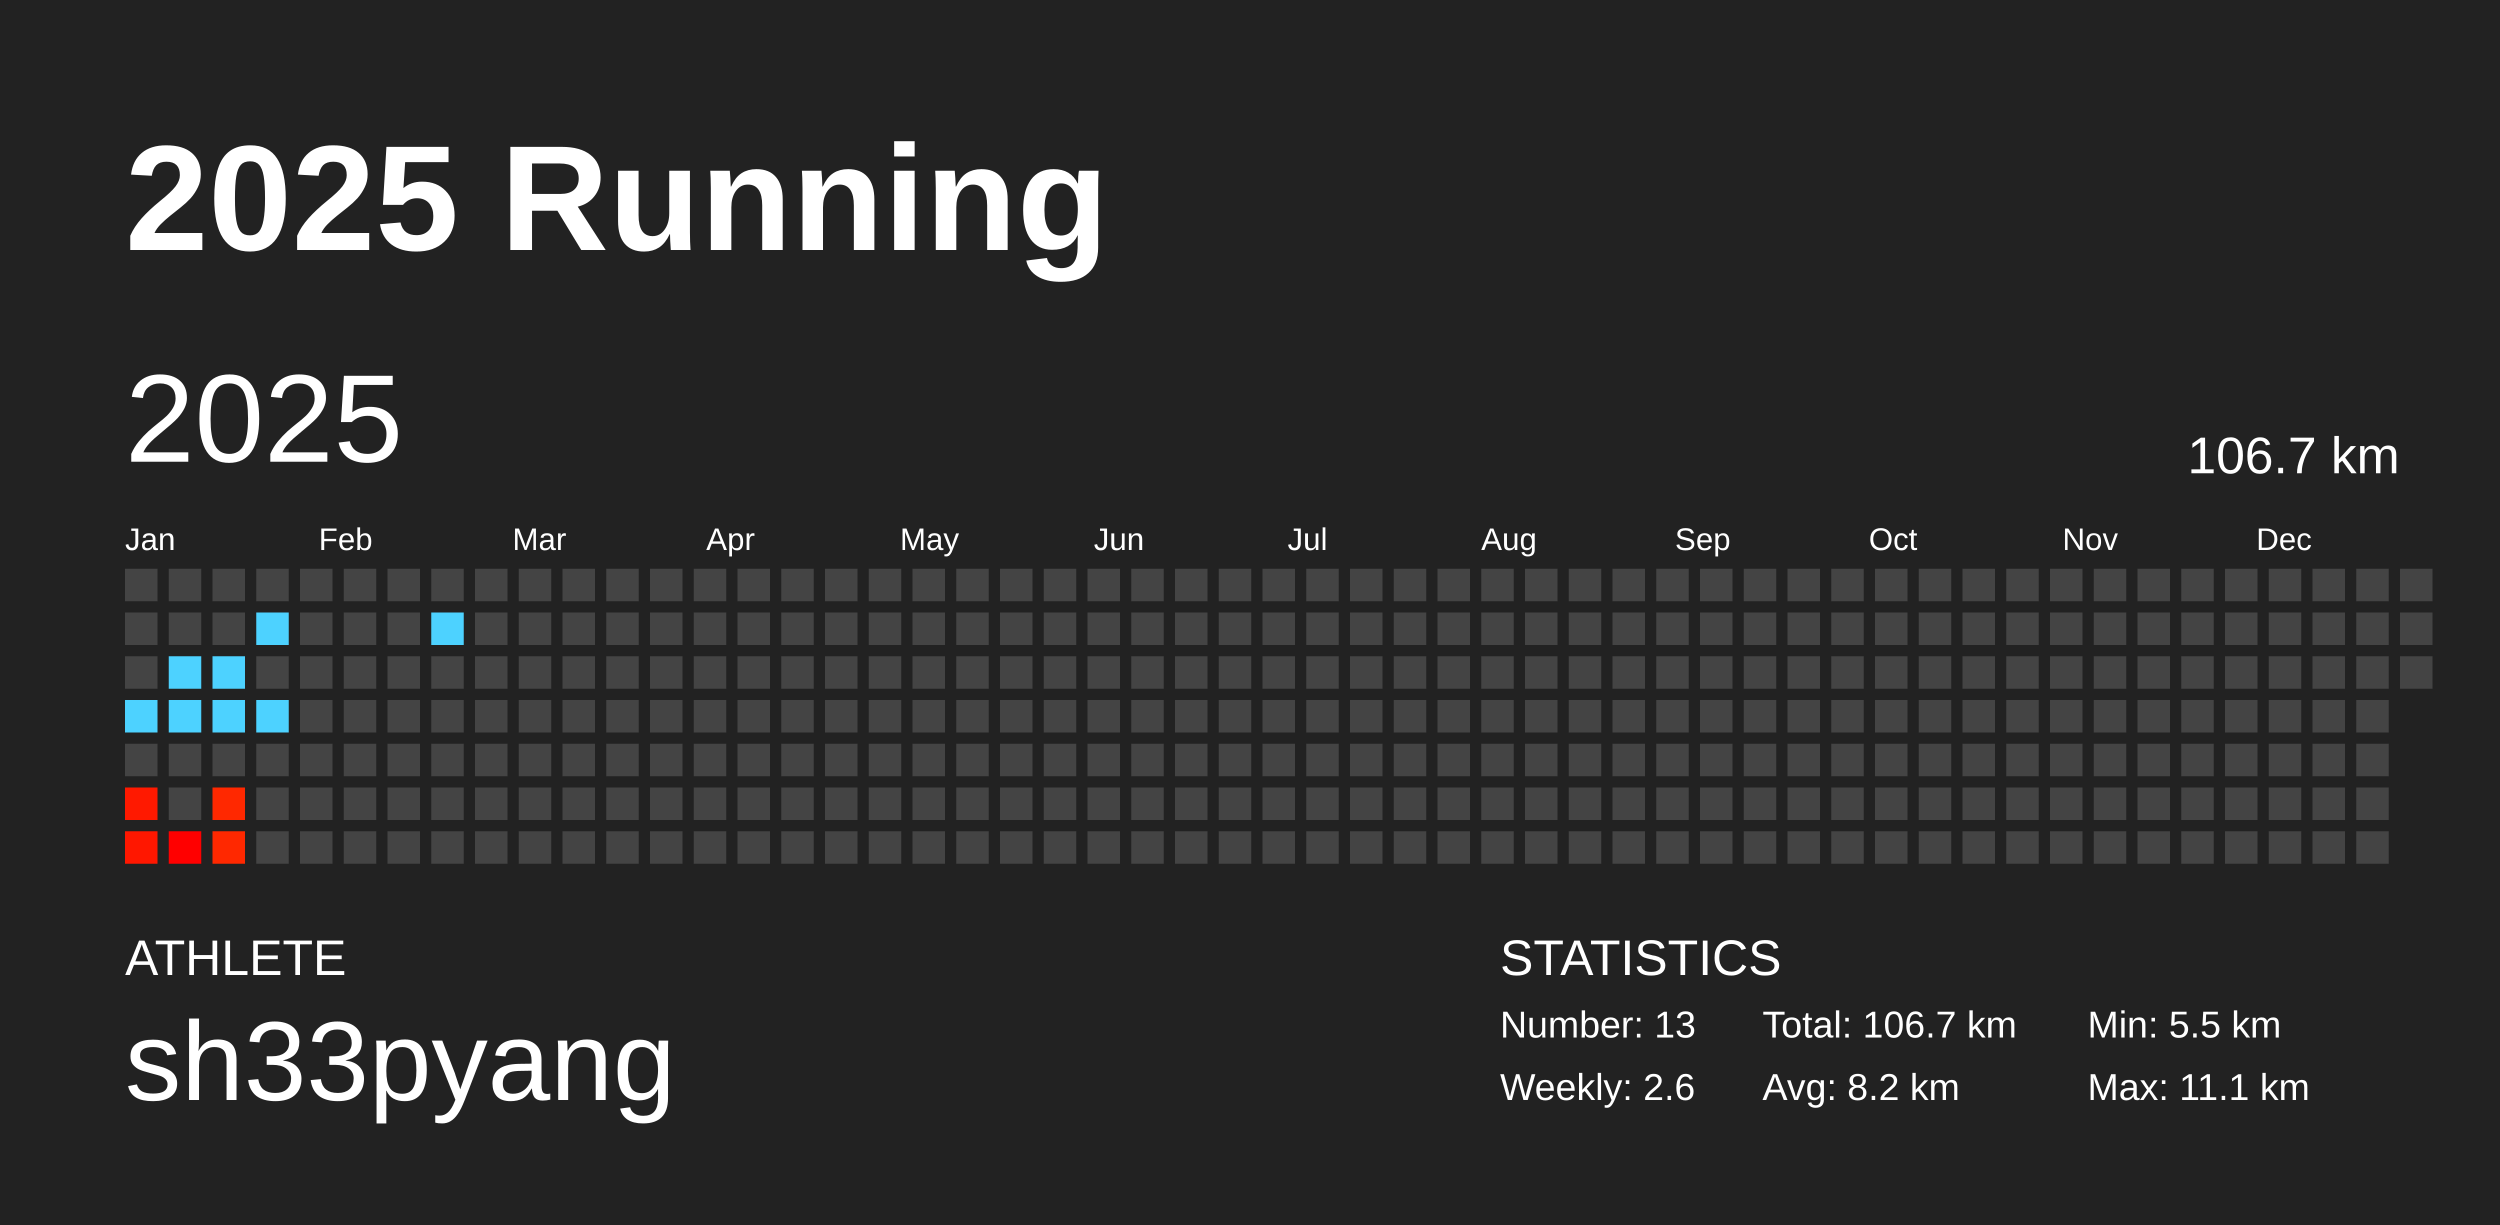
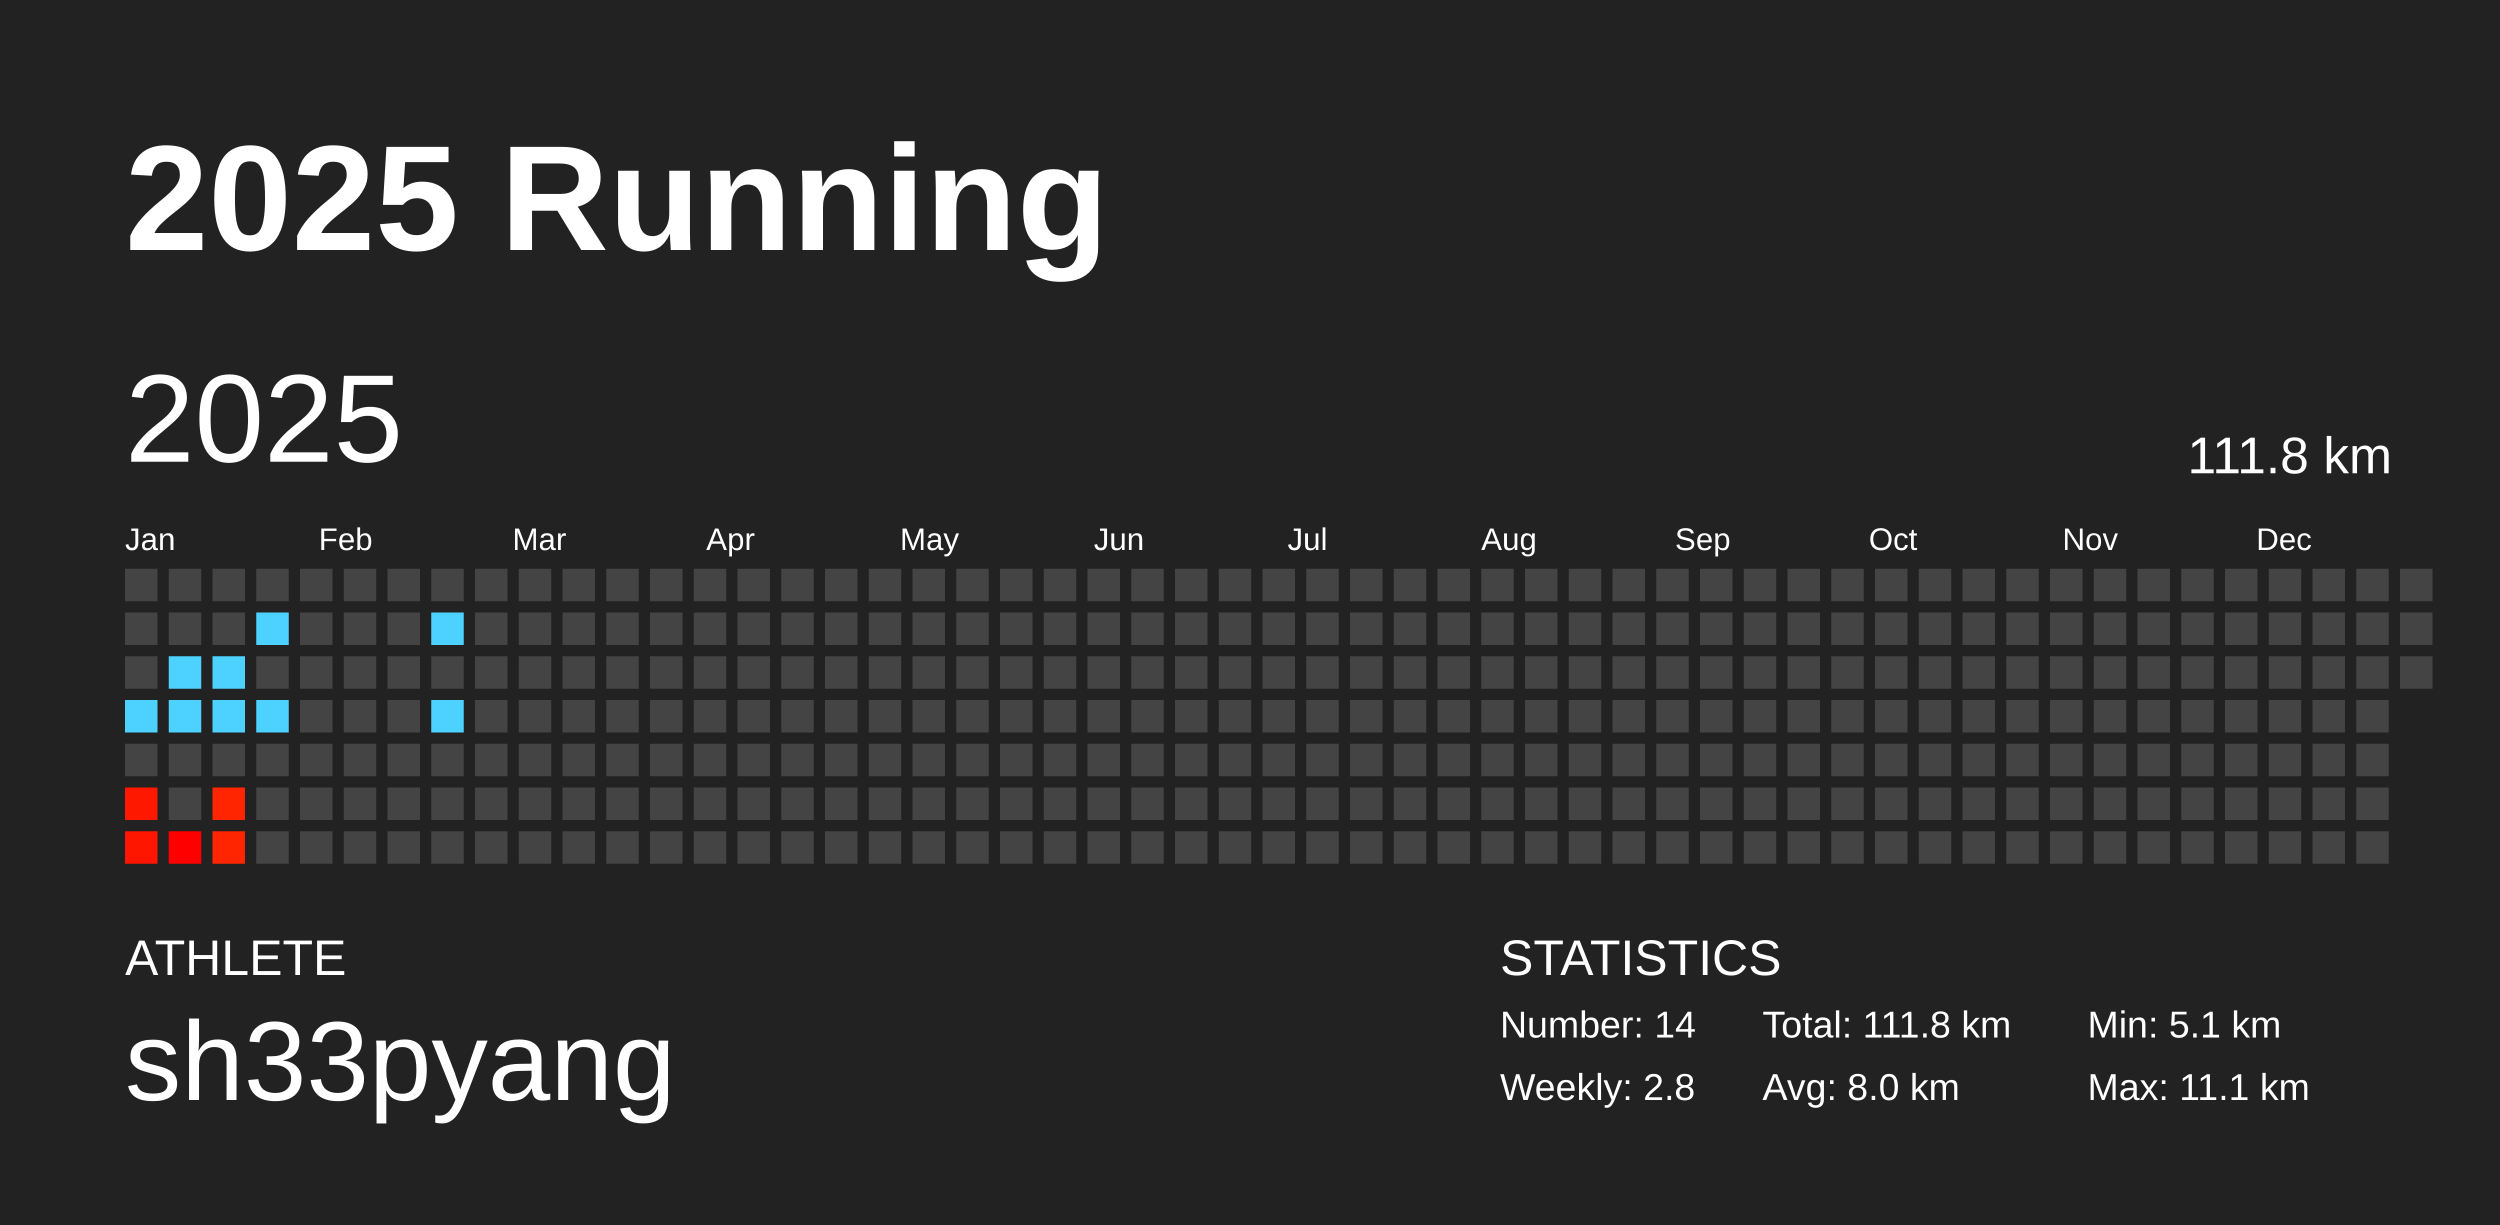
<svg xmlns="http://www.w3.org/2000/svg" baseProfile="full" height="98mm" version="1.1" viewBox="0,0,200,98" width="200mm">
  <defs />
  <rect fill="#222222" height="98" width="200" x="0" y="0" />
  <text fill="#FFFFFF" style="font-size:12px; font-family:Arial; font-weight:bold;" x="10" y="20">2025 Running</text>
  <text fill="#FFFFFF" style="font-size:4px; font-family:Arial" x="10" y="78">ATHLETE</text>
  <text fill="#FFFFFF" style="font-size:9px; font-family:Arial" x="10" y="88">sh33pyang</text>
  <text fill="#FFFFFF" style="font-size:4px; font-family:Arial" x="120" y="78">STATISTICS</text>
-   <text fill="#FFFFFF" style="font-size:3px; font-family:Arial" x="120" y="83">Number: 13</text>
-   <text fill="#FFFFFF" style="font-size:3px; font-family:Arial" x="120" y="88">Weekly: 2.6</text>
-   <text fill="#FFFFFF" style="font-size:3px; font-family:Arial" x="141" y="83">Total: 106.7 km</text>
-   <text fill="#FFFFFF" style="font-size:3px; font-family:Arial" x="141" y="88">Avg: 8.2 km</text>
-   <text fill="#FFFFFF" style="font-size:3px; font-family:Arial" x="167" y="83">Min: 5.5 km</text>
+   <text fill="#FFFFFF" style="font-size:3px; font-family:Arial" x="120" y="83">Number: 14</text>
+   <text fill="#FFFFFF" style="font-size:3px; font-family:Arial" x="120" y="88">Weekly: 2.8</text>
+   <text fill="#FFFFFF" style="font-size:3px; font-family:Arial" x="141" y="83">Total: 111.8 km</text>
+   <text fill="#FFFFFF" style="font-size:3px; font-family:Arial" x="141" y="88">Avg: 8.0 km</text>
+   <text fill="#FFFFFF" style="font-size:3px; font-family:Arial" x="167" y="83">Min: 5.1 km</text>
  <text fill="#FFFFFF" style="font-size:3px; font-family:Arial" x="167" y="88">Max: 11.1 km</text>
  <text dominant-baseline="hanging" fill="#FFFFFF" style="font-size:10.0px; font-family:Arial;" x="10" y="30">2025</text>
-   <text dominant-baseline="hanging" fill="#FFFFFF" style="font-size:4.125px; font-family:Arial;" x="175" y="35">106.7 km</text>
+   <text dominant-baseline="hanging" fill="#FFFFFF" style="font-size:4.125px; font-family:Arial;" x="175" y="35">111.8 km</text>
  <text fill="#FFFFFF" style="font-size:2.5px; font-family:Arial" x="10.0" y="44">Jan</text>
  <text fill="#FFFFFF" style="font-size:2.5px; font-family:Arial" x="25.5" y="44">Feb</text>
  <text fill="#FFFFFF" style="font-size:2.5px; font-family:Arial" x="41.0" y="44">Mar</text>
  <text fill="#FFFFFF" style="font-size:2.5px; font-family:Arial" x="56.5" y="44">Apr</text>
  <text fill="#FFFFFF" style="font-size:2.5px; font-family:Arial" x="72.0" y="44">May</text>
  <text fill="#FFFFFF" style="font-size:2.5px; font-family:Arial" x="87.5" y="44">Jun</text>
  <text fill="#FFFFFF" style="font-size:2.5px; font-family:Arial" x="103.0" y="44">Jul</text>
  <text fill="#FFFFFF" style="font-size:2.5px; font-family:Arial" x="118.5" y="44">Aug</text>
  <text fill="#FFFFFF" style="font-size:2.5px; font-family:Arial" x="134.0" y="44">Sep</text>
  <text fill="#FFFFFF" style="font-size:2.5px; font-family:Arial" x="149.5" y="44">Oct</text>
  <text fill="#FFFFFF" style="font-size:2.5px; font-family:Arial" x="165.0" y="44">Nov</text>
  <text fill="#FFFFFF" style="font-size:2.5px; font-family:Arial" x="180.5" y="44">Dec</text>
  <rect fill="#444444" height="2.6" width="2.6" x="10.0" y="45.5" />
  <rect fill="#444444" height="2.6" width="2.6" x="10.0" y="49.0" />
  <rect fill="#444444" height="2.6" width="2.6" x="10.0" y="52.5" />
  <rect fill="#4dd2ff" height="2.6" width="2.6" x="10.0" y="56.0" />
  <rect fill="#444444" height="2.6" width="2.6" x="10.0" y="59.5" />
-   <rect fill="#ff1900" height="2.6" width="2.6" x="10.0" y="63.0" />
-   <rect fill="#ff1700" height="2.6" width="2.6" x="10.0" y="66.5" />
+   <rect fill="#ff1800" height="2.6" width="2.6" x="10.0" y="63.0" />
+   <rect fill="#ff1600" height="2.6" width="2.6" x="10.0" y="66.5" />
  <rect fill="#444444" height="2.6" width="2.6" x="13.5" y="45.5" />
  <rect fill="#444444" height="2.6" width="2.6" x="13.5" y="49.0" />
  <rect fill="#4dd2ff" height="2.6" width="2.6" x="13.5" y="52.5" />
  <rect fill="#4dd2ff" height="2.6" width="2.6" x="13.5" y="56.0" />
  <rect fill="#444444" height="2.6" width="2.6" x="13.5" y="59.5" />
  <rect fill="#444444" height="2.6" width="2.6" x="13.5" y="63.0" />
  <rect fill="#ff0000" height="2.6" width="2.6" x="13.5" y="66.5" />
  <rect fill="#444444" height="2.6" width="2.6" x="17.0" y="45.5" />
  <rect fill="#444444" height="2.6" width="2.6" x="17.0" y="49.0" />
  <rect fill="#4dd2ff" height="2.6" width="2.6" x="17.0" y="52.5" />
  <rect fill="#4dd2ff" height="2.6" width="2.6" x="17.0" y="56.0" />
  <rect fill="#444444" height="2.6" width="2.6" x="17.0" y="59.5" />
-   <rect fill="#ff2800" height="2.6" width="2.6" x="17.0" y="63.0" />
-   <rect fill="#ff2800" height="2.6" width="2.6" x="17.0" y="66.5" />
+   <rect fill="#ff2500" height="2.6" width="2.6" x="17.0" y="63.0" />
+   <rect fill="#ff2500" height="2.6" width="2.6" x="17.0" y="66.5" />
  <rect fill="#444444" height="2.6" width="2.6" x="20.5" y="45.5" />
  <rect fill="#4dd2ff" height="2.6" width="2.6" x="20.5" y="49.0" />
  <rect fill="#444444" height="2.6" width="2.6" x="20.5" y="52.5" />
  <rect fill="#4dd2ff" height="2.6" width="2.6" x="20.5" y="56.0" />
  <rect fill="#444444" height="2.6" width="2.6" x="20.5" y="59.5" />
  <rect fill="#444444" height="2.6" width="2.6" x="20.5" y="63.0" />
  <rect fill="#444444" height="2.6" width="2.6" x="20.5" y="66.5" />
  <rect fill="#444444" height="2.6" width="2.6" x="24.0" y="45.5" />
  <rect fill="#444444" height="2.6" width="2.6" x="24.0" y="49.0" />
  <rect fill="#444444" height="2.6" width="2.6" x="24.0" y="52.5" />
  <rect fill="#444444" height="2.6" width="2.6" x="24.0" y="56.0" />
  <rect fill="#444444" height="2.6" width="2.6" x="24.0" y="59.5" />
  <rect fill="#444444" height="2.6" width="2.6" x="24.0" y="63.0" />
  <rect fill="#444444" height="2.6" width="2.6" x="24.0" y="66.5" />
  <rect fill="#444444" height="2.6" width="2.6" x="27.5" y="45.5" />
  <rect fill="#444444" height="2.6" width="2.6" x="27.5" y="49.0" />
  <rect fill="#444444" height="2.6" width="2.6" x="27.5" y="52.5" />
  <rect fill="#444444" height="2.6" width="2.6" x="27.5" y="56.0" />
  <rect fill="#444444" height="2.6" width="2.6" x="27.5" y="59.5" />
  <rect fill="#444444" height="2.6" width="2.6" x="27.5" y="63.0" />
  <rect fill="#444444" height="2.6" width="2.6" x="27.5" y="66.5" />
  <rect fill="#444444" height="2.6" width="2.6" x="31.0" y="45.5" />
  <rect fill="#444444" height="2.6" width="2.6" x="31.0" y="49.0" />
  <rect fill="#444444" height="2.6" width="2.6" x="31.0" y="52.5" />
  <rect fill="#444444" height="2.6" width="2.6" x="31.0" y="56.0" />
  <rect fill="#444444" height="2.6" width="2.6" x="31.0" y="59.5" />
  <rect fill="#444444" height="2.6" width="2.6" x="31.0" y="63.0" />
  <rect fill="#444444" height="2.6" width="2.6" x="31.0" y="66.5" />
  <rect fill="#444444" height="2.6" width="2.6" x="34.5" y="45.5" />
  <rect fill="#4dd2ff" height="2.6" width="2.6" x="34.5" y="49.0" />
  <rect fill="#444444" height="2.6" width="2.6" x="34.5" y="52.5" />
-   <rect fill="#444444" height="2.6" width="2.6" x="34.5" y="56.0" />
+   <rect fill="#4dd2ff" height="2.6" width="2.6" x="34.5" y="56.0" />
  <rect fill="#444444" height="2.6" width="2.6" x="34.5" y="59.5" />
  <rect fill="#444444" height="2.6" width="2.6" x="34.5" y="63.0" />
  <rect fill="#444444" height="2.6" width="2.6" x="34.5" y="66.5" />
  <rect fill="#444444" height="2.6" width="2.6" x="38.0" y="45.5" />
  <rect fill="#444444" height="2.6" width="2.6" x="38.0" y="49.0" />
  <rect fill="#444444" height="2.6" width="2.6" x="38.0" y="52.5" />
  <rect fill="#444444" height="2.6" width="2.6" x="38.0" y="56.0" />
  <rect fill="#444444" height="2.6" width="2.6" x="38.0" y="59.5" />
  <rect fill="#444444" height="2.6" width="2.6" x="38.0" y="63.0" />
  <rect fill="#444444" height="2.6" width="2.6" x="38.0" y="66.5" />
  <rect fill="#444444" height="2.6" width="2.6" x="41.5" y="45.5" />
  <rect fill="#444444" height="2.6" width="2.6" x="41.5" y="49.0" />
  <rect fill="#444444" height="2.6" width="2.6" x="41.5" y="52.5" />
  <rect fill="#444444" height="2.6" width="2.6" x="41.5" y="56.0" />
  <rect fill="#444444" height="2.6" width="2.6" x="41.5" y="59.5" />
  <rect fill="#444444" height="2.6" width="2.6" x="41.5" y="63.0" />
  <rect fill="#444444" height="2.6" width="2.6" x="41.5" y="66.5" />
  <rect fill="#444444" height="2.6" width="2.6" x="45.0" y="45.5" />
  <rect fill="#444444" height="2.6" width="2.6" x="45.0" y="49.0" />
  <rect fill="#444444" height="2.6" width="2.6" x="45.0" y="52.5" />
  <rect fill="#444444" height="2.6" width="2.6" x="45.0" y="56.0" />
  <rect fill="#444444" height="2.6" width="2.6" x="45.0" y="59.5" />
  <rect fill="#444444" height="2.6" width="2.6" x="45.0" y="63.0" />
  <rect fill="#444444" height="2.6" width="2.6" x="45.0" y="66.5" />
  <rect fill="#444444" height="2.6" width="2.6" x="48.5" y="45.5" />
  <rect fill="#444444" height="2.6" width="2.6" x="48.5" y="49.0" />
  <rect fill="#444444" height="2.6" width="2.6" x="48.5" y="52.5" />
  <rect fill="#444444" height="2.6" width="2.6" x="48.5" y="56.0" />
  <rect fill="#444444" height="2.6" width="2.6" x="48.5" y="59.5" />
  <rect fill="#444444" height="2.6" width="2.6" x="48.5" y="63.0" />
  <rect fill="#444444" height="2.6" width="2.6" x="48.5" y="66.5" />
  <rect fill="#444444" height="2.6" width="2.6" x="52.0" y="45.5" />
  <rect fill="#444444" height="2.6" width="2.6" x="52.0" y="49.0" />
  <rect fill="#444444" height="2.6" width="2.6" x="52.0" y="52.5" />
  <rect fill="#444444" height="2.6" width="2.6" x="52.0" y="56.0" />
  <rect fill="#444444" height="2.6" width="2.6" x="52.0" y="59.5" />
  <rect fill="#444444" height="2.6" width="2.6" x="52.0" y="63.0" />
  <rect fill="#444444" height="2.6" width="2.6" x="52.0" y="66.5" />
  <rect fill="#444444" height="2.6" width="2.6" x="55.5" y="45.5" />
  <rect fill="#444444" height="2.6" width="2.6" x="55.5" y="49.0" />
  <rect fill="#444444" height="2.6" width="2.6" x="55.5" y="52.5" />
  <rect fill="#444444" height="2.6" width="2.6" x="55.5" y="56.0" />
  <rect fill="#444444" height="2.6" width="2.6" x="55.5" y="59.5" />
  <rect fill="#444444" height="2.6" width="2.6" x="55.5" y="63.0" />
  <rect fill="#444444" height="2.6" width="2.6" x="55.5" y="66.5" />
  <rect fill="#444444" height="2.6" width="2.6" x="59.0" y="45.5" />
  <rect fill="#444444" height="2.6" width="2.6" x="59.0" y="49.0" />
  <rect fill="#444444" height="2.6" width="2.6" x="59.0" y="52.5" />
  <rect fill="#444444" height="2.6" width="2.6" x="59.0" y="56.0" />
  <rect fill="#444444" height="2.6" width="2.6" x="59.0" y="59.5" />
  <rect fill="#444444" height="2.6" width="2.6" x="59.0" y="63.0" />
  <rect fill="#444444" height="2.6" width="2.6" x="59.0" y="66.5" />
  <rect fill="#444444" height="2.6" width="2.6" x="62.5" y="45.5" />
  <rect fill="#444444" height="2.6" width="2.6" x="62.5" y="49.0" />
  <rect fill="#444444" height="2.6" width="2.6" x="62.5" y="52.5" />
  <rect fill="#444444" height="2.6" width="2.6" x="62.5" y="56.0" />
  <rect fill="#444444" height="2.6" width="2.6" x="62.5" y="59.5" />
  <rect fill="#444444" height="2.6" width="2.6" x="62.5" y="63.0" />
  <rect fill="#444444" height="2.6" width="2.6" x="62.5" y="66.5" />
  <rect fill="#444444" height="2.6" width="2.6" x="66.0" y="45.5" />
  <rect fill="#444444" height="2.6" width="2.6" x="66.0" y="49.0" />
  <rect fill="#444444" height="2.6" width="2.6" x="66.0" y="52.5" />
  <rect fill="#444444" height="2.6" width="2.6" x="66.0" y="56.0" />
  <rect fill="#444444" height="2.6" width="2.6" x="66.0" y="59.5" />
  <rect fill="#444444" height="2.6" width="2.6" x="66.0" y="63.0" />
  <rect fill="#444444" height="2.6" width="2.6" x="66.0" y="66.5" />
  <rect fill="#444444" height="2.6" width="2.6" x="69.5" y="45.5" />
  <rect fill="#444444" height="2.6" width="2.6" x="69.5" y="49.0" />
  <rect fill="#444444" height="2.6" width="2.6" x="69.5" y="52.5" />
  <rect fill="#444444" height="2.6" width="2.6" x="69.5" y="56.0" />
  <rect fill="#444444" height="2.6" width="2.6" x="69.5" y="59.5" />
  <rect fill="#444444" height="2.6" width="2.6" x="69.5" y="63.0" />
  <rect fill="#444444" height="2.6" width="2.6" x="69.5" y="66.5" />
  <rect fill="#444444" height="2.6" width="2.6" x="73.0" y="45.5" />
  <rect fill="#444444" height="2.6" width="2.6" x="73.0" y="49.0" />
  <rect fill="#444444" height="2.6" width="2.6" x="73.0" y="52.5" />
  <rect fill="#444444" height="2.6" width="2.6" x="73.0" y="56.0" />
  <rect fill="#444444" height="2.6" width="2.6" x="73.0" y="59.5" />
  <rect fill="#444444" height="2.6" width="2.6" x="73.0" y="63.0" />
  <rect fill="#444444" height="2.6" width="2.6" x="73.0" y="66.5" />
  <rect fill="#444444" height="2.6" width="2.6" x="76.5" y="45.5" />
  <rect fill="#444444" height="2.6" width="2.6" x="76.5" y="49.0" />
  <rect fill="#444444" height="2.6" width="2.6" x="76.5" y="52.5" />
  <rect fill="#444444" height="2.6" width="2.6" x="76.5" y="56.0" />
  <rect fill="#444444" height="2.6" width="2.6" x="76.5" y="59.5" />
  <rect fill="#444444" height="2.6" width="2.6" x="76.5" y="63.0" />
  <rect fill="#444444" height="2.6" width="2.6" x="76.5" y="66.5" />
  <rect fill="#444444" height="2.6" width="2.6" x="80.0" y="45.5" />
  <rect fill="#444444" height="2.6" width="2.6" x="80.0" y="49.0" />
  <rect fill="#444444" height="2.6" width="2.6" x="80.0" y="52.5" />
  <rect fill="#444444" height="2.6" width="2.6" x="80.0" y="56.0" />
  <rect fill="#444444" height="2.6" width="2.6" x="80.0" y="59.5" />
  <rect fill="#444444" height="2.6" width="2.6" x="80.0" y="63.0" />
  <rect fill="#444444" height="2.6" width="2.6" x="80.0" y="66.5" />
  <rect fill="#444444" height="2.6" width="2.6" x="83.5" y="45.5" />
  <rect fill="#444444" height="2.6" width="2.6" x="83.5" y="49.0" />
  <rect fill="#444444" height="2.6" width="2.6" x="83.5" y="52.5" />
  <rect fill="#444444" height="2.6" width="2.6" x="83.5" y="56.0" />
  <rect fill="#444444" height="2.6" width="2.6" x="83.5" y="59.5" />
  <rect fill="#444444" height="2.6" width="2.6" x="83.5" y="63.0" />
  <rect fill="#444444" height="2.6" width="2.6" x="83.5" y="66.5" />
  <rect fill="#444444" height="2.6" width="2.6" x="87.0" y="45.5" />
  <rect fill="#444444" height="2.6" width="2.6" x="87.0" y="49.0" />
  <rect fill="#444444" height="2.6" width="2.6" x="87.0" y="52.5" />
  <rect fill="#444444" height="2.6" width="2.6" x="87.0" y="56.0" />
  <rect fill="#444444" height="2.6" width="2.6" x="87.0" y="59.5" />
  <rect fill="#444444" height="2.6" width="2.6" x="87.0" y="63.0" />
  <rect fill="#444444" height="2.6" width="2.6" x="87.0" y="66.5" />
  <rect fill="#444444" height="2.6" width="2.6" x="90.5" y="45.5" />
  <rect fill="#444444" height="2.6" width="2.6" x="90.5" y="49.0" />
  <rect fill="#444444" height="2.6" width="2.6" x="90.5" y="52.5" />
  <rect fill="#444444" height="2.6" width="2.6" x="90.5" y="56.0" />
  <rect fill="#444444" height="2.6" width="2.6" x="90.5" y="59.5" />
  <rect fill="#444444" height="2.6" width="2.6" x="90.5" y="63.0" />
  <rect fill="#444444" height="2.6" width="2.6" x="90.5" y="66.5" />
  <rect fill="#444444" height="2.6" width="2.6" x="94.0" y="45.5" />
  <rect fill="#444444" height="2.6" width="2.6" x="94.0" y="49.0" />
  <rect fill="#444444" height="2.6" width="2.6" x="94.0" y="52.5" />
  <rect fill="#444444" height="2.6" width="2.6" x="94.0" y="56.0" />
  <rect fill="#444444" height="2.6" width="2.6" x="94.0" y="59.5" />
  <rect fill="#444444" height="2.6" width="2.6" x="94.0" y="63.0" />
  <rect fill="#444444" height="2.6" width="2.6" x="94.0" y="66.5" />
  <rect fill="#444444" height="2.6" width="2.6" x="97.5" y="45.5" />
  <rect fill="#444444" height="2.6" width="2.6" x="97.5" y="49.0" />
  <rect fill="#444444" height="2.6" width="2.6" x="97.5" y="52.5" />
  <rect fill="#444444" height="2.6" width="2.6" x="97.5" y="56.0" />
  <rect fill="#444444" height="2.6" width="2.6" x="97.5" y="59.5" />
  <rect fill="#444444" height="2.6" width="2.6" x="97.5" y="63.0" />
  <rect fill="#444444" height="2.6" width="2.6" x="97.5" y="66.5" />
  <rect fill="#444444" height="2.6" width="2.6" x="101.0" y="45.5" />
  <rect fill="#444444" height="2.6" width="2.6" x="101.0" y="49.0" />
  <rect fill="#444444" height="2.6" width="2.6" x="101.0" y="52.5" />
  <rect fill="#444444" height="2.6" width="2.6" x="101.0" y="56.0" />
  <rect fill="#444444" height="2.6" width="2.6" x="101.0" y="59.5" />
  <rect fill="#444444" height="2.6" width="2.6" x="101.0" y="63.0" />
  <rect fill="#444444" height="2.6" width="2.6" x="101.0" y="66.5" />
  <rect fill="#444444" height="2.6" width="2.6" x="104.5" y="45.5" />
  <rect fill="#444444" height="2.6" width="2.6" x="104.5" y="49.0" />
  <rect fill="#444444" height="2.6" width="2.6" x="104.5" y="52.5" />
  <rect fill="#444444" height="2.6" width="2.6" x="104.5" y="56.0" />
  <rect fill="#444444" height="2.6" width="2.6" x="104.5" y="59.5" />
  <rect fill="#444444" height="2.6" width="2.6" x="104.5" y="63.0" />
  <rect fill="#444444" height="2.6" width="2.6" x="104.5" y="66.5" />
  <rect fill="#444444" height="2.6" width="2.6" x="108.0" y="45.5" />
  <rect fill="#444444" height="2.6" width="2.6" x="108.0" y="49.0" />
  <rect fill="#444444" height="2.6" width="2.6" x="108.0" y="52.5" />
  <rect fill="#444444" height="2.6" width="2.6" x="108.0" y="56.0" />
  <rect fill="#444444" height="2.6" width="2.6" x="108.0" y="59.5" />
  <rect fill="#444444" height="2.6" width="2.6" x="108.0" y="63.0" />
  <rect fill="#444444" height="2.6" width="2.6" x="108.0" y="66.5" />
  <rect fill="#444444" height="2.6" width="2.6" x="111.5" y="45.5" />
  <rect fill="#444444" height="2.6" width="2.6" x="111.5" y="49.0" />
  <rect fill="#444444" height="2.6" width="2.6" x="111.5" y="52.5" />
  <rect fill="#444444" height="2.6" width="2.6" x="111.5" y="56.0" />
  <rect fill="#444444" height="2.6" width="2.6" x="111.5" y="59.5" />
  <rect fill="#444444" height="2.6" width="2.6" x="111.5" y="63.0" />
  <rect fill="#444444" height="2.6" width="2.6" x="111.5" y="66.5" />
  <rect fill="#444444" height="2.6" width="2.6" x="115.0" y="45.5" />
  <rect fill="#444444" height="2.6" width="2.6" x="115.0" y="49.0" />
  <rect fill="#444444" height="2.6" width="2.6" x="115.0" y="52.5" />
  <rect fill="#444444" height="2.6" width="2.6" x="115.0" y="56.0" />
  <rect fill="#444444" height="2.6" width="2.6" x="115.0" y="59.5" />
  <rect fill="#444444" height="2.6" width="2.6" x="115.0" y="63.0" />
  <rect fill="#444444" height="2.6" width="2.6" x="115.0" y="66.5" />
  <rect fill="#444444" height="2.6" width="2.6" x="118.5" y="45.5" />
  <rect fill="#444444" height="2.6" width="2.6" x="118.5" y="49.0" />
  <rect fill="#444444" height="2.6" width="2.6" x="118.5" y="52.5" />
  <rect fill="#444444" height="2.6" width="2.6" x="118.5" y="56.0" />
  <rect fill="#444444" height="2.6" width="2.6" x="118.5" y="59.5" />
  <rect fill="#444444" height="2.6" width="2.6" x="118.5" y="63.0" />
  <rect fill="#444444" height="2.6" width="2.6" x="118.5" y="66.5" />
  <rect fill="#444444" height="2.6" width="2.6" x="122.0" y="45.5" />
  <rect fill="#444444" height="2.6" width="2.6" x="122.0" y="49.0" />
  <rect fill="#444444" height="2.6" width="2.6" x="122.0" y="52.5" />
  <rect fill="#444444" height="2.6" width="2.6" x="122.0" y="56.0" />
  <rect fill="#444444" height="2.6" width="2.6" x="122.0" y="59.5" />
  <rect fill="#444444" height="2.6" width="2.6" x="122.0" y="63.0" />
  <rect fill="#444444" height="2.6" width="2.6" x="122.0" y="66.5" />
  <rect fill="#444444" height="2.6" width="2.6" x="125.5" y="45.5" />
  <rect fill="#444444" height="2.6" width="2.6" x="125.5" y="49.0" />
  <rect fill="#444444" height="2.6" width="2.6" x="125.5" y="52.5" />
  <rect fill="#444444" height="2.6" width="2.6" x="125.5" y="56.0" />
  <rect fill="#444444" height="2.6" width="2.6" x="125.5" y="59.5" />
  <rect fill="#444444" height="2.6" width="2.6" x="125.5" y="63.0" />
  <rect fill="#444444" height="2.6" width="2.6" x="125.5" y="66.5" />
  <rect fill="#444444" height="2.6" width="2.6" x="129.0" y="45.5" />
  <rect fill="#444444" height="2.6" width="2.6" x="129.0" y="49.0" />
  <rect fill="#444444" height="2.6" width="2.6" x="129.0" y="52.5" />
  <rect fill="#444444" height="2.6" width="2.6" x="129.0" y="56.0" />
  <rect fill="#444444" height="2.6" width="2.6" x="129.0" y="59.5" />
  <rect fill="#444444" height="2.6" width="2.6" x="129.0" y="63.0" />
  <rect fill="#444444" height="2.6" width="2.6" x="129.0" y="66.5" />
  <rect fill="#444444" height="2.6" width="2.6" x="132.5" y="45.5" />
  <rect fill="#444444" height="2.6" width="2.6" x="132.5" y="49.0" />
  <rect fill="#444444" height="2.6" width="2.6" x="132.5" y="52.5" />
  <rect fill="#444444" height="2.6" width="2.6" x="132.5" y="56.0" />
  <rect fill="#444444" height="2.6" width="2.6" x="132.5" y="59.5" />
  <rect fill="#444444" height="2.6" width="2.6" x="132.5" y="63.0" />
  <rect fill="#444444" height="2.6" width="2.6" x="132.5" y="66.5" />
  <rect fill="#444444" height="2.6" width="2.6" x="136.0" y="45.5" />
  <rect fill="#444444" height="2.6" width="2.6" x="136.0" y="49.0" />
  <rect fill="#444444" height="2.6" width="2.6" x="136.0" y="52.5" />
  <rect fill="#444444" height="2.6" width="2.6" x="136.0" y="56.0" />
  <rect fill="#444444" height="2.6" width="2.6" x="136.0" y="59.5" />
  <rect fill="#444444" height="2.6" width="2.6" x="136.0" y="63.0" />
  <rect fill="#444444" height="2.6" width="2.6" x="136.0" y="66.5" />
  <rect fill="#444444" height="2.6" width="2.6" x="139.5" y="45.5" />
  <rect fill="#444444" height="2.6" width="2.6" x="139.5" y="49.0" />
  <rect fill="#444444" height="2.6" width="2.6" x="139.5" y="52.5" />
  <rect fill="#444444" height="2.6" width="2.6" x="139.5" y="56.0" />
  <rect fill="#444444" height="2.6" width="2.6" x="139.5" y="59.5" />
  <rect fill="#444444" height="2.6" width="2.6" x="139.5" y="63.0" />
  <rect fill="#444444" height="2.6" width="2.6" x="139.5" y="66.5" />
  <rect fill="#444444" height="2.6" width="2.6" x="143.0" y="45.5" />
  <rect fill="#444444" height="2.6" width="2.6" x="143.0" y="49.0" />
  <rect fill="#444444" height="2.6" width="2.6" x="143.0" y="52.5" />
  <rect fill="#444444" height="2.6" width="2.6" x="143.0" y="56.0" />
  <rect fill="#444444" height="2.6" width="2.6" x="143.0" y="59.5" />
  <rect fill="#444444" height="2.6" width="2.6" x="143.0" y="63.0" />
  <rect fill="#444444" height="2.6" width="2.6" x="143.0" y="66.5" />
  <rect fill="#444444" height="2.6" width="2.6" x="146.5" y="45.5" />
  <rect fill="#444444" height="2.6" width="2.6" x="146.5" y="49.0" />
  <rect fill="#444444" height="2.6" width="2.6" x="146.5" y="52.5" />
  <rect fill="#444444" height="2.6" width="2.6" x="146.5" y="56.0" />
  <rect fill="#444444" height="2.6" width="2.6" x="146.5" y="59.5" />
  <rect fill="#444444" height="2.6" width="2.6" x="146.5" y="63.0" />
  <rect fill="#444444" height="2.6" width="2.6" x="146.5" y="66.5" />
  <rect fill="#444444" height="2.6" width="2.6" x="150.0" y="45.5" />
  <rect fill="#444444" height="2.6" width="2.6" x="150.0" y="49.0" />
  <rect fill="#444444" height="2.6" width="2.6" x="150.0" y="52.5" />
  <rect fill="#444444" height="2.6" width="2.6" x="150.0" y="56.0" />
  <rect fill="#444444" height="2.6" width="2.6" x="150.0" y="59.5" />
  <rect fill="#444444" height="2.6" width="2.6" x="150.0" y="63.0" />
  <rect fill="#444444" height="2.6" width="2.6" x="150.0" y="66.5" />
  <rect fill="#444444" height="2.6" width="2.6" x="153.5" y="45.5" />
  <rect fill="#444444" height="2.6" width="2.6" x="153.5" y="49.0" />
  <rect fill="#444444" height="2.6" width="2.6" x="153.5" y="52.5" />
  <rect fill="#444444" height="2.6" width="2.6" x="153.5" y="56.0" />
  <rect fill="#444444" height="2.6" width="2.6" x="153.5" y="59.5" />
  <rect fill="#444444" height="2.6" width="2.6" x="153.5" y="63.0" />
  <rect fill="#444444" height="2.6" width="2.6" x="153.5" y="66.5" />
  <rect fill="#444444" height="2.6" width="2.6" x="157.0" y="45.5" />
  <rect fill="#444444" height="2.6" width="2.6" x="157.0" y="49.0" />
  <rect fill="#444444" height="2.6" width="2.6" x="157.0" y="52.5" />
  <rect fill="#444444" height="2.6" width="2.6" x="157.0" y="56.0" />
  <rect fill="#444444" height="2.6" width="2.6" x="157.0" y="59.5" />
  <rect fill="#444444" height="2.6" width="2.6" x="157.0" y="63.0" />
  <rect fill="#444444" height="2.6" width="2.6" x="157.0" y="66.5" />
  <rect fill="#444444" height="2.6" width="2.6" x="160.5" y="45.5" />
  <rect fill="#444444" height="2.6" width="2.6" x="160.5" y="49.0" />
  <rect fill="#444444" height="2.6" width="2.6" x="160.5" y="52.5" />
  <rect fill="#444444" height="2.6" width="2.6" x="160.5" y="56.0" />
  <rect fill="#444444" height="2.6" width="2.6" x="160.5" y="59.5" />
  <rect fill="#444444" height="2.6" width="2.6" x="160.5" y="63.0" />
  <rect fill="#444444" height="2.6" width="2.6" x="160.5" y="66.5" />
  <rect fill="#444444" height="2.6" width="2.6" x="164.0" y="45.5" />
  <rect fill="#444444" height="2.6" width="2.6" x="164.0" y="49.0" />
  <rect fill="#444444" height="2.6" width="2.6" x="164.0" y="52.5" />
  <rect fill="#444444" height="2.6" width="2.6" x="164.0" y="56.0" />
  <rect fill="#444444" height="2.6" width="2.6" x="164.0" y="59.5" />
  <rect fill="#444444" height="2.6" width="2.6" x="164.0" y="63.0" />
  <rect fill="#444444" height="2.6" width="2.6" x="164.0" y="66.5" />
  <rect fill="#444444" height="2.6" width="2.6" x="167.5" y="45.5" />
  <rect fill="#444444" height="2.6" width="2.6" x="167.5" y="49.0" />
  <rect fill="#444444" height="2.6" width="2.6" x="167.5" y="52.5" />
  <rect fill="#444444" height="2.6" width="2.6" x="167.5" y="56.0" />
  <rect fill="#444444" height="2.6" width="2.6" x="167.5" y="59.5" />
  <rect fill="#444444" height="2.6" width="2.6" x="167.5" y="63.0" />
  <rect fill="#444444" height="2.6" width="2.6" x="167.5" y="66.5" />
  <rect fill="#444444" height="2.6" width="2.6" x="171.0" y="45.5" />
  <rect fill="#444444" height="2.6" width="2.6" x="171.0" y="49.0" />
  <rect fill="#444444" height="2.6" width="2.6" x="171.0" y="52.5" />
  <rect fill="#444444" height="2.6" width="2.6" x="171.0" y="56.0" />
  <rect fill="#444444" height="2.6" width="2.6" x="171.0" y="59.5" />
  <rect fill="#444444" height="2.6" width="2.6" x="171.0" y="63.0" />
  <rect fill="#444444" height="2.6" width="2.6" x="171.0" y="66.5" />
  <rect fill="#444444" height="2.6" width="2.6" x="174.5" y="45.5" />
  <rect fill="#444444" height="2.6" width="2.6" x="174.5" y="49.0" />
  <rect fill="#444444" height="2.6" width="2.6" x="174.5" y="52.5" />
  <rect fill="#444444" height="2.6" width="2.6" x="174.5" y="56.0" />
  <rect fill="#444444" height="2.6" width="2.6" x="174.5" y="59.5" />
  <rect fill="#444444" height="2.6" width="2.6" x="174.5" y="63.0" />
  <rect fill="#444444" height="2.6" width="2.6" x="174.5" y="66.5" />
  <rect fill="#444444" height="2.6" width="2.6" x="178.0" y="45.5" />
  <rect fill="#444444" height="2.6" width="2.6" x="178.0" y="49.0" />
  <rect fill="#444444" height="2.6" width="2.6" x="178.0" y="52.5" />
  <rect fill="#444444" height="2.6" width="2.6" x="178.0" y="56.0" />
  <rect fill="#444444" height="2.6" width="2.6" x="178.0" y="59.5" />
  <rect fill="#444444" height="2.6" width="2.6" x="178.0" y="63.0" />
  <rect fill="#444444" height="2.6" width="2.6" x="178.0" y="66.5" />
  <rect fill="#444444" height="2.6" width="2.6" x="181.5" y="45.5" />
  <rect fill="#444444" height="2.6" width="2.6" x="181.5" y="49.0" />
  <rect fill="#444444" height="2.6" width="2.6" x="181.5" y="52.5" />
  <rect fill="#444444" height="2.6" width="2.6" x="181.5" y="56.0" />
  <rect fill="#444444" height="2.6" width="2.6" x="181.5" y="59.5" />
  <rect fill="#444444" height="2.6" width="2.6" x="181.5" y="63.0" />
  <rect fill="#444444" height="2.6" width="2.6" x="181.5" y="66.5" />
  <rect fill="#444444" height="2.6" width="2.6" x="185.0" y="45.5" />
  <rect fill="#444444" height="2.6" width="2.6" x="185.0" y="49.0" />
  <rect fill="#444444" height="2.6" width="2.6" x="185.0" y="52.5" />
  <rect fill="#444444" height="2.6" width="2.6" x="185.0" y="56.0" />
  <rect fill="#444444" height="2.6" width="2.6" x="185.0" y="59.5" />
  <rect fill="#444444" height="2.6" width="2.6" x="185.0" y="63.0" />
  <rect fill="#444444" height="2.6" width="2.6" x="185.0" y="66.5" />
  <rect fill="#444444" height="2.6" width="2.6" x="188.5" y="45.5" />
  <rect fill="#444444" height="2.6" width="2.6" x="188.5" y="49.0" />
  <rect fill="#444444" height="2.6" width="2.6" x="188.5" y="52.5" />
  <rect fill="#444444" height="2.6" width="2.6" x="188.5" y="56.0" />
  <rect fill="#444444" height="2.6" width="2.6" x="188.5" y="59.5" />
  <rect fill="#444444" height="2.6" width="2.6" x="188.5" y="63.0" />
  <rect fill="#444444" height="2.6" width="2.6" x="188.5" y="66.5" />
  <rect fill="#444444" height="2.6" width="2.6" x="192.0" y="45.5" />
  <rect fill="#444444" height="2.6" width="2.6" x="192.0" y="49.0" />
  <rect fill="#444444" height="2.6" width="2.6" x="192.0" y="52.5" />
</svg>
